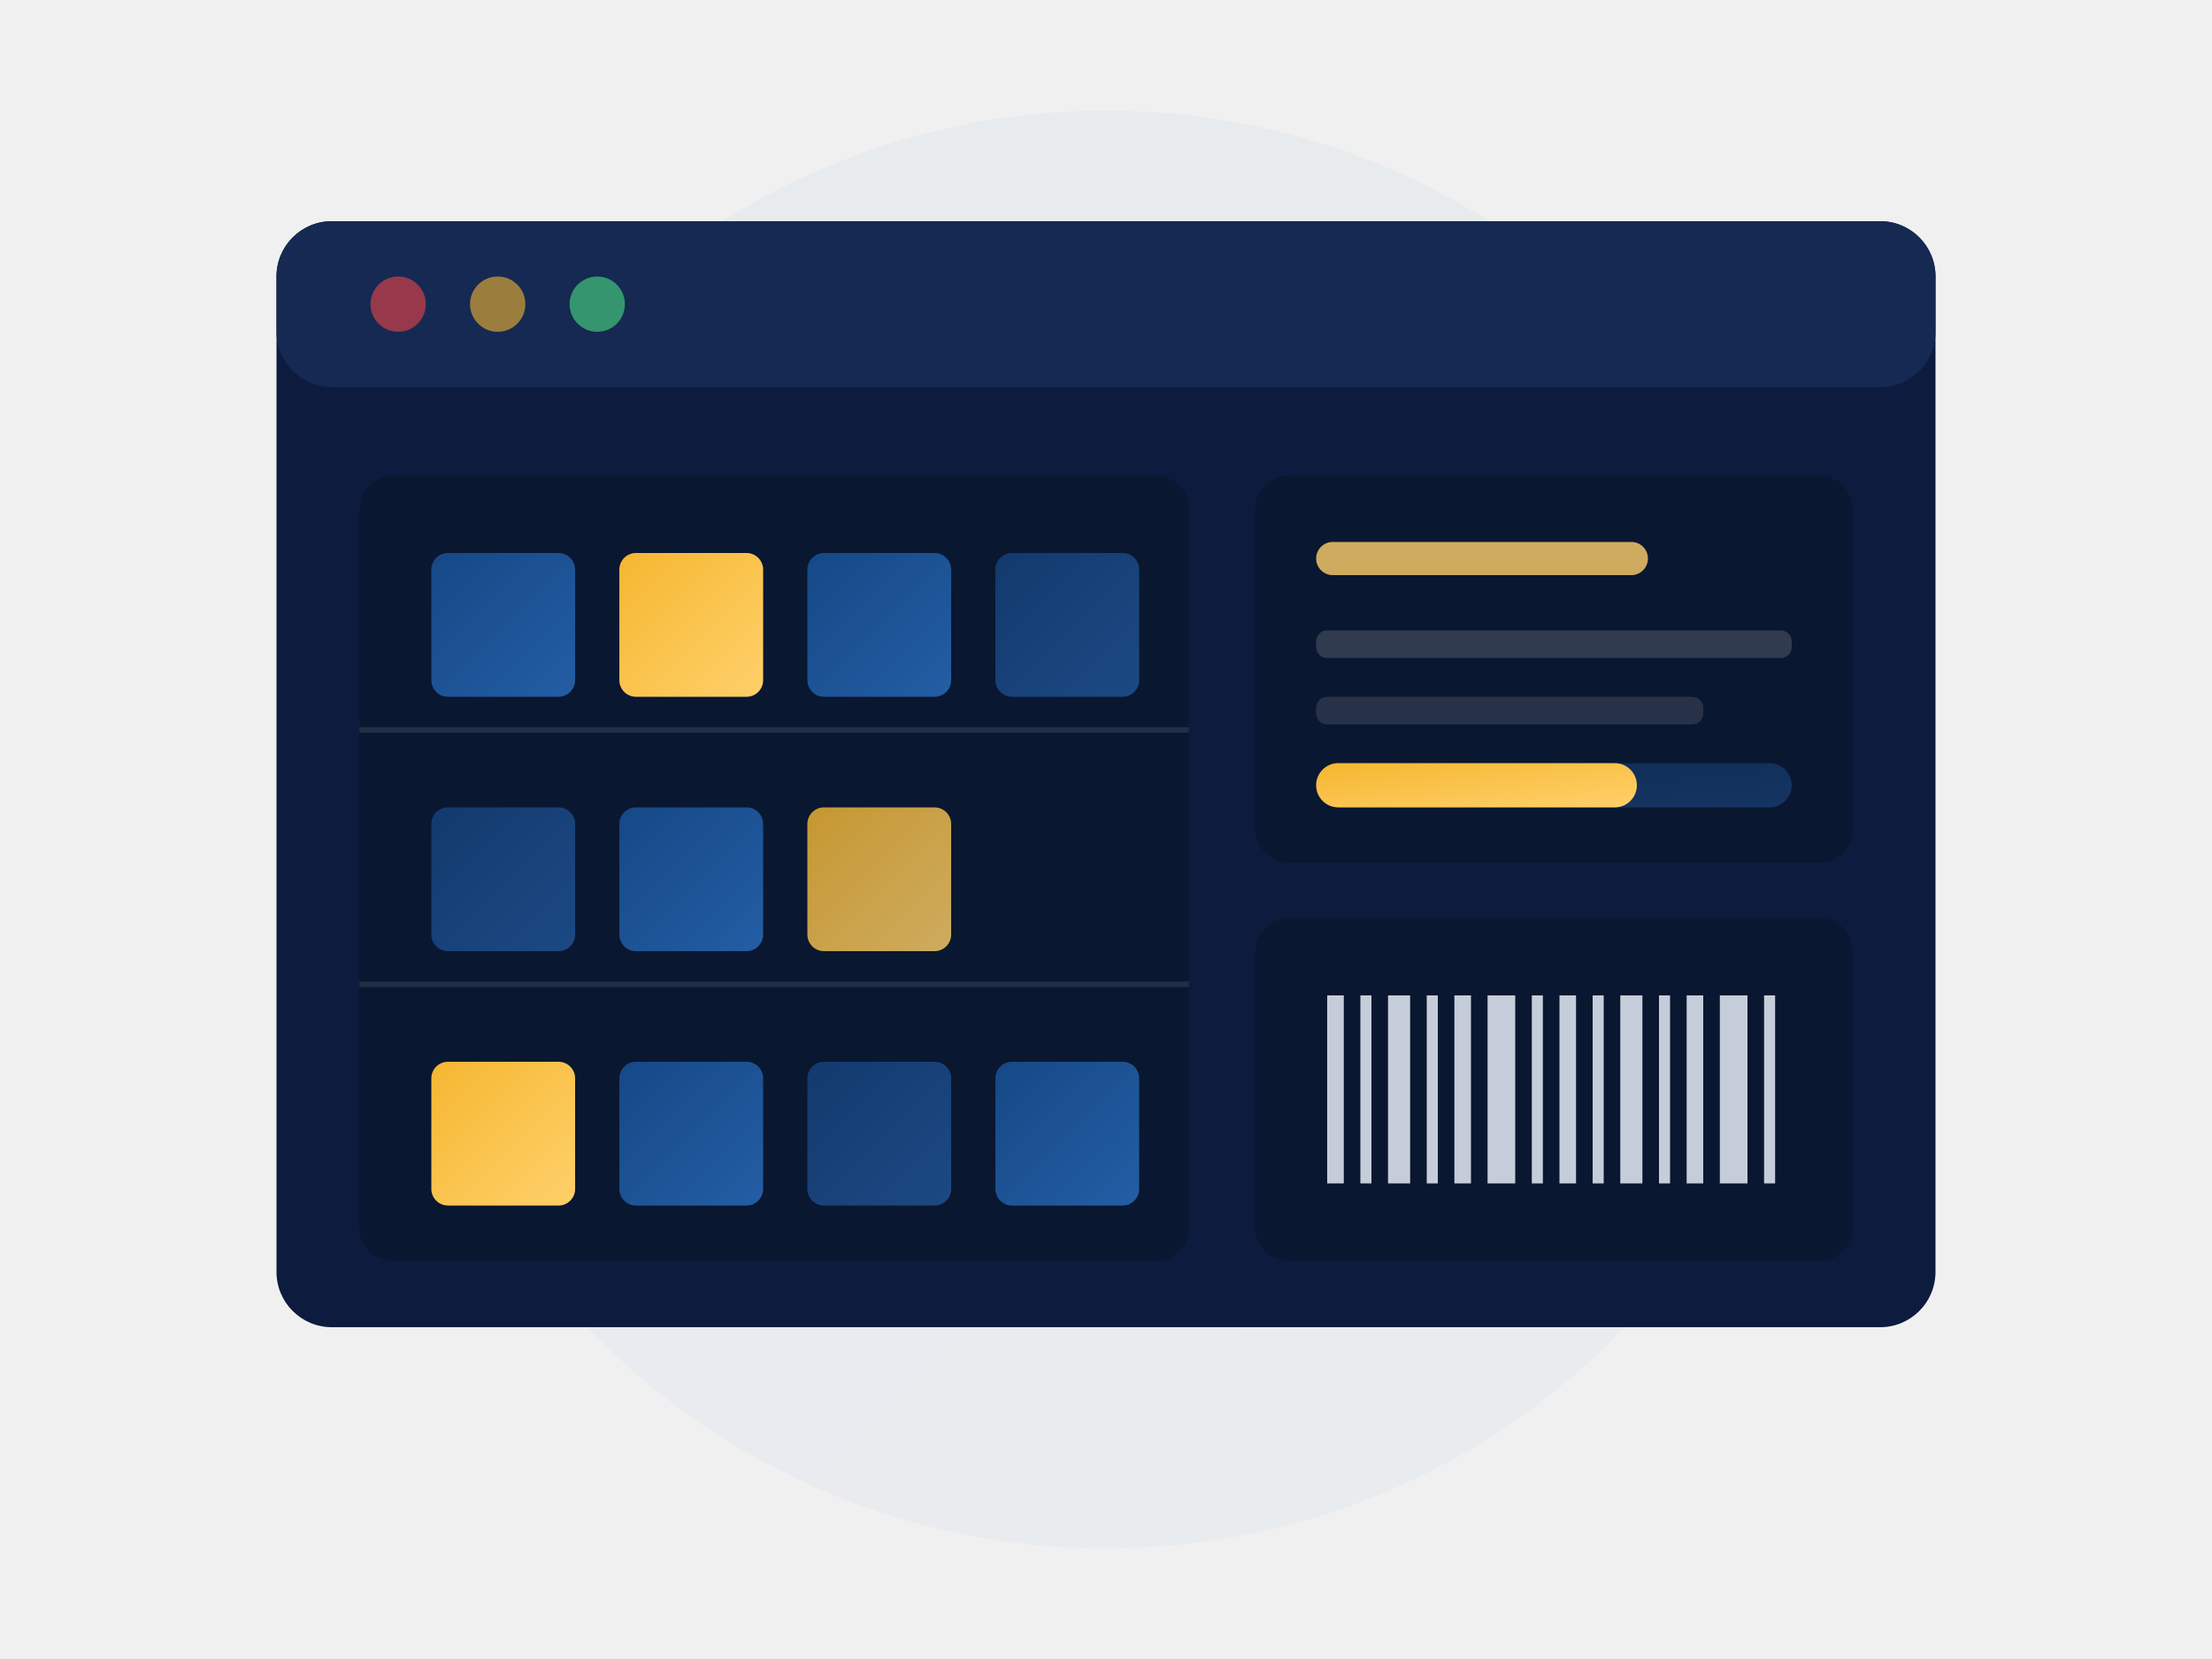
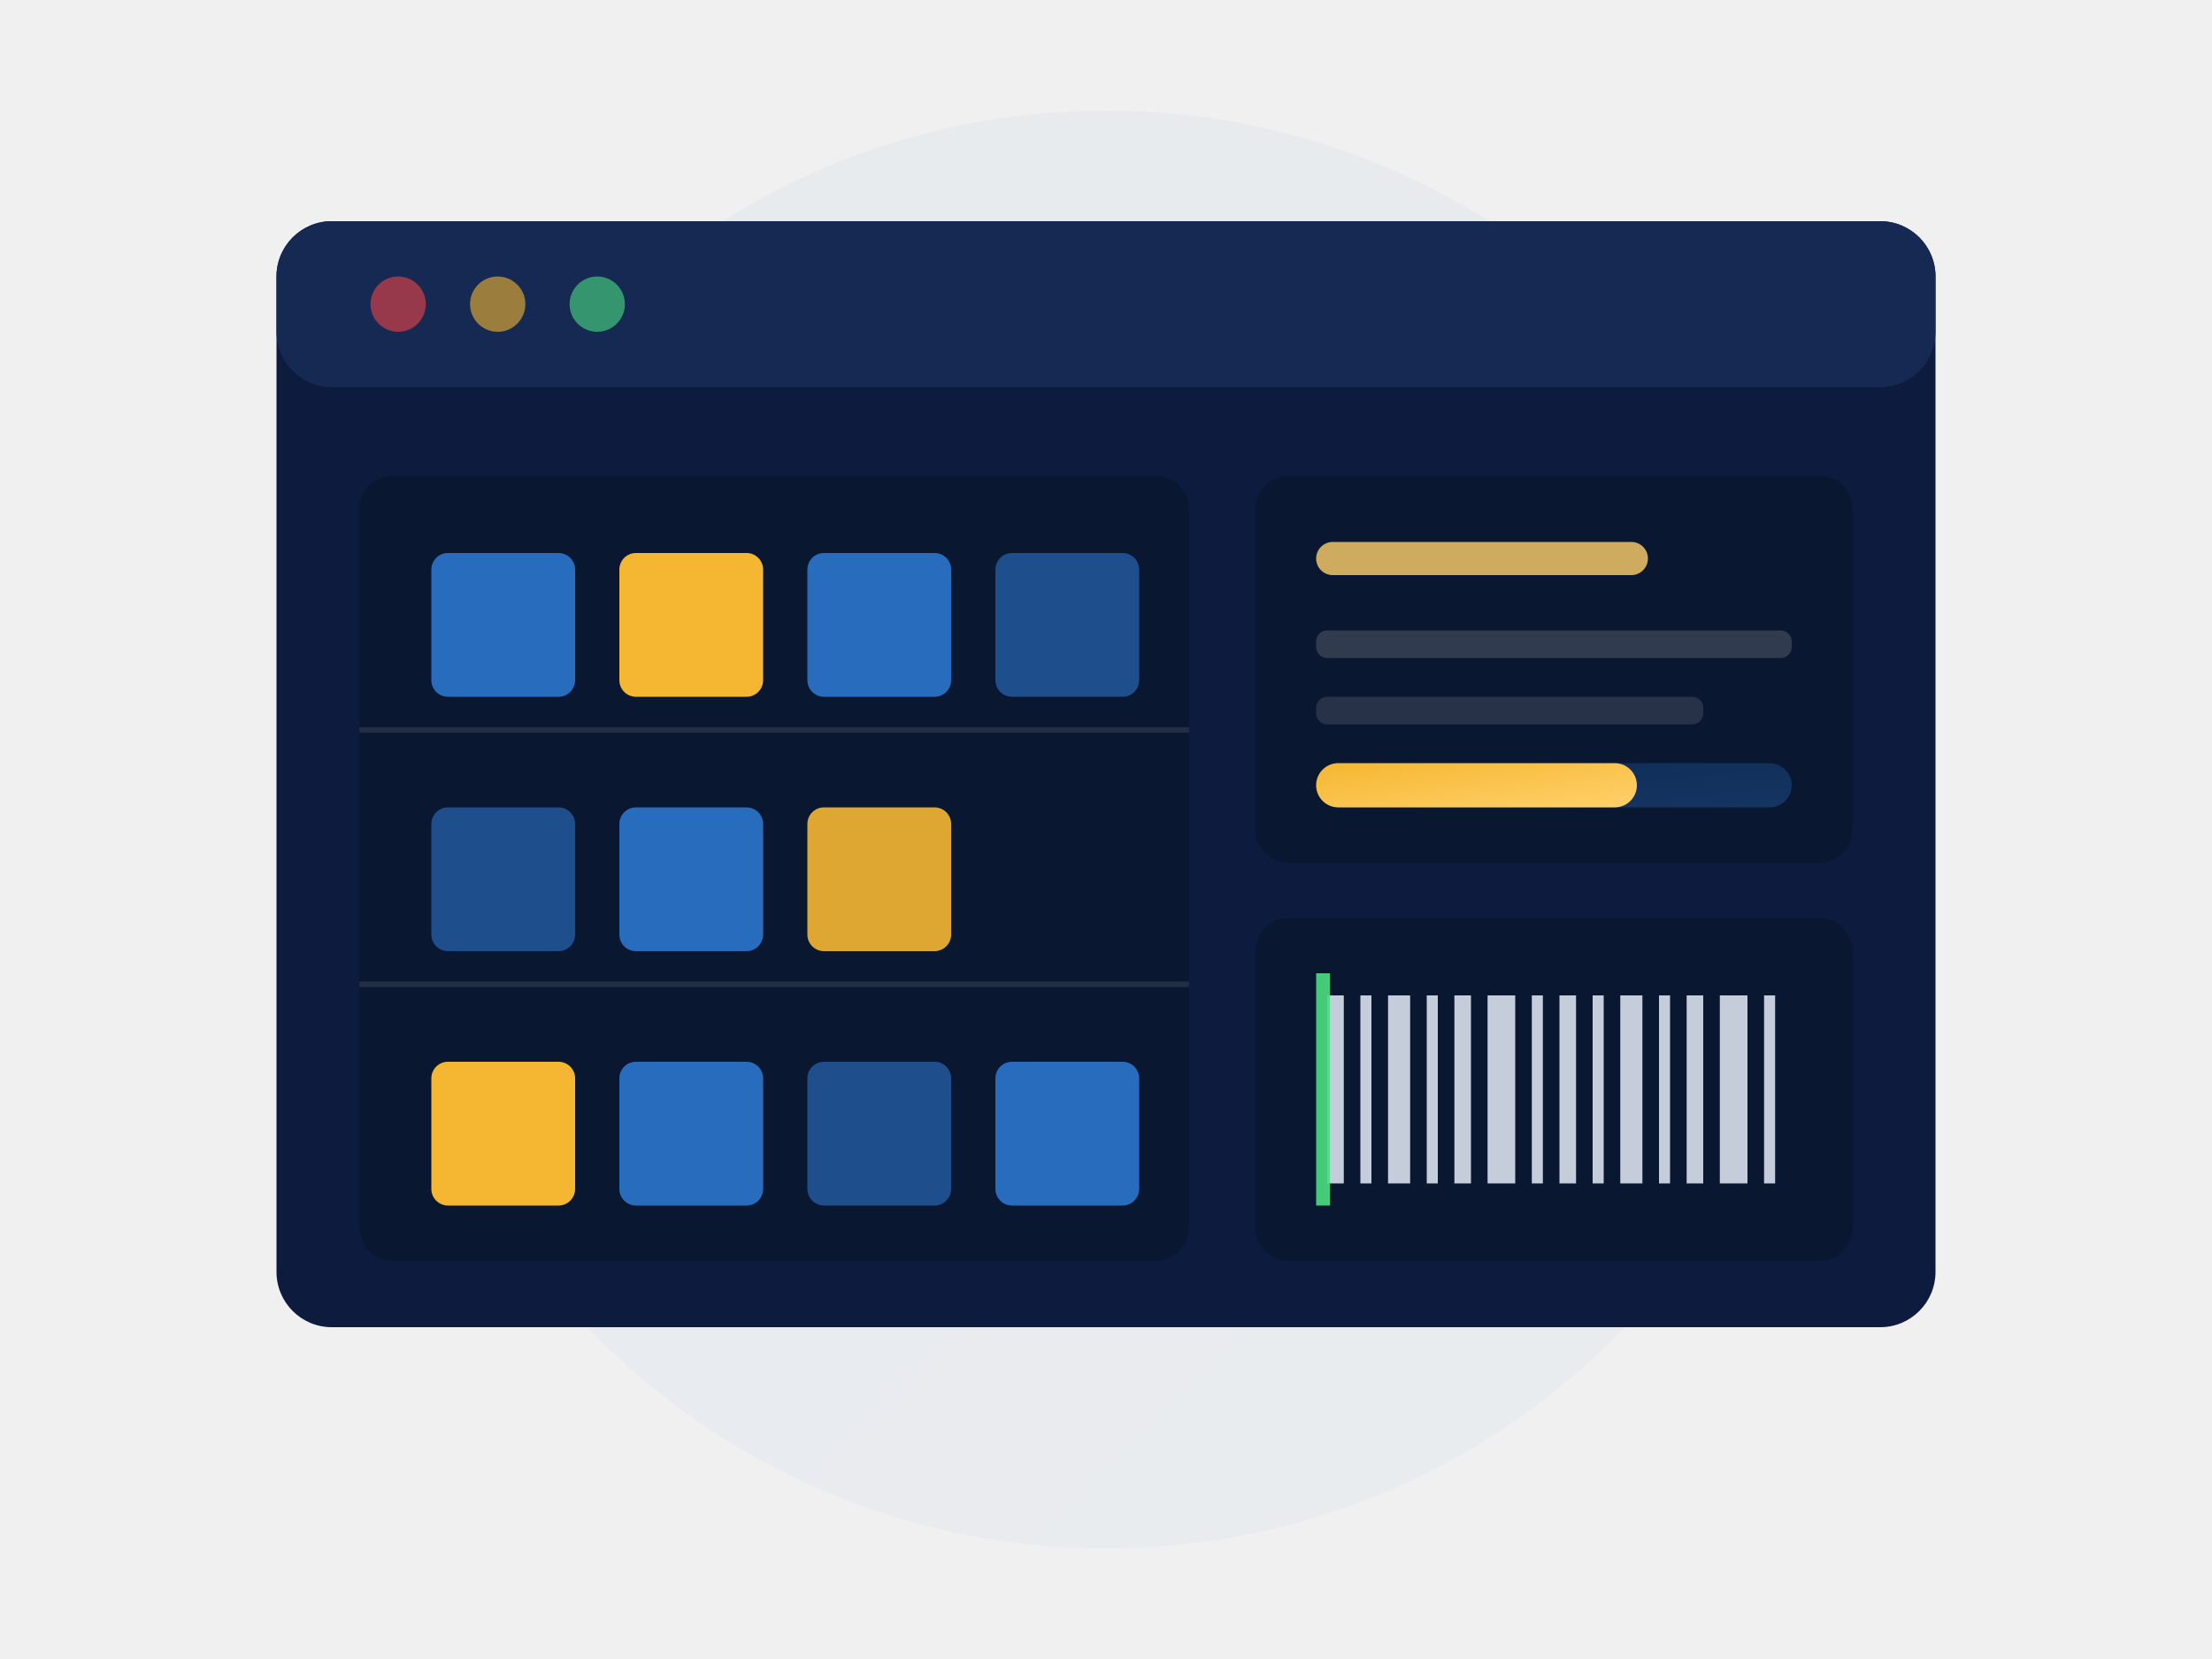
<svg xmlns="http://www.w3.org/2000/svg" viewBox="0 0 400 300" fill="none" role="img" aria-label="Inventory and warehouse illustration">
  <defs>
    <linearGradient id="i1" x1="0%" y1="0%" x2="100%" y2="100%">
      <stop offset="0%" style="stop-color:#1A5DAB" />
      <stop offset="100%" style="stop-color:#2E7BD6" />
    </linearGradient>
    <linearGradient id="i2" x1="0%" y1="0%" x2="100%" y2="100%">
      <stop offset="0%" style="stop-color:#F5B731" />
      <stop offset="100%" style="stop-color:#FFD06A" />
    </linearGradient>
  </defs>
  <circle cx="200" cy="150" r="130" fill="url(#i1)" opacity="0.04" />
  <rect x="50" y="40" width="300" height="200" rx="10" fill="#0D1B3E" />
  <rect x="50" y="40" width="300" height="30" rx="10" fill="#152952" />
  <circle cx="72" cy="55" r="5" fill="#EF4444" opacity="0.6" />
  <circle cx="90" cy="55" r="5" fill="#F5B731" opacity="0.6" />
  <circle cx="108" cy="55" r="5" fill="#4ADE80" opacity="0.6" />
  <rect x="65" y="86" width="150" height="142" rx="6" fill="#0a1730" />
  <line x1="65" y1="132" x2="215" y2="132" stroke="white" stroke-opacity="0.1" />
  <line x1="65" y1="178" x2="215" y2="178" stroke="white" stroke-opacity="0.1" />
-   <rect x="78" y="100" width="26" height="26" rx="3" fill="url(#i1)" opacity="0.7" />
-   <rect x="112" y="100" width="26" height="26" rx="3" fill="url(#i2)" />
-   <rect x="146" y="100" width="26" height="26" rx="3" fill="url(#i1)" opacity="0.7" />
-   <rect x="180" y="100" width="26" height="26" rx="3" fill="url(#i1)" opacity="0.5" />
-   <rect x="78" y="146" width="26" height="26" rx="3" fill="url(#i1)" opacity="0.5" />
-   <rect x="112" y="146" width="26" height="26" rx="3" fill="url(#i1)" opacity="0.7" />
-   <rect x="146" y="146" width="26" height="26" rx="3" fill="url(#i2)" opacity="0.8" />
-   <rect x="78" y="192" width="26" height="26" rx="3" fill="url(#i2)" />
-   <rect x="112" y="192" width="26" height="26" rx="3" fill="url(#i1)" opacity="0.7" />
-   <rect x="146" y="192" width="26" height="26" rx="3" fill="url(#i1)" opacity="0.5" />
-   <rect x="180" y="192" width="26" height="26" rx="3" fill="url(#i1)" opacity="0.7" />
+   <rect x="78" y="100" width="26" height="26" rx="3" fill="#2E7BD6" opacity="0.85" />
+   <rect x="112" y="100" width="26" height="26" rx="3" fill="#F5B731">
+     <animate attributeName="opacity" values="1;0.55;1" dur="2.8s" repeatCount="indefinite" />
+   </rect>
+   <rect x="146" y="100" width="26" height="26" rx="3" fill="#2E7BD6" opacity="0.85" />
+   <rect x="180" y="100" width="26" height="26" rx="3" fill="#2E7BD6" opacity="0.55" />
+   <rect x="78" y="146" width="26" height="26" rx="3" fill="#2E7BD6" opacity="0.55" />
+   <rect x="112" y="146" width="26" height="26" rx="3" fill="#2E7BD6" opacity="0.85" />
+   <rect x="146" y="146" width="26" height="26" rx="3" fill="#F5B731" opacity="0.9">
+     <animate attributeName="opacity" values="0.9;0.45;0.9" dur="2.8s" begin="0.9s" repeatCount="indefinite" />
+   </rect>
+   <rect x="78" y="192" width="26" height="26" rx="3" fill="#F5B731" />
+   <rect x="112" y="192" width="26" height="26" rx="3" fill="#2E7BD6" opacity="0.85" />
+   <rect x="146" y="192" width="26" height="26" rx="3" fill="#2E7BD6" opacity="0.55" />
+   <rect x="180" y="192" width="26" height="26" rx="3" fill="#2E7BD6" opacity="0.85" />
  <rect x="227" y="86" width="108" height="70" rx="6" fill="#0a1730" />
  <rect x="238" y="98" width="60" height="6" rx="3" fill="#FFD06A" opacity="0.8" />
  <rect x="238" y="114" width="86" height="5" rx="2" fill="white" opacity="0.16" />
  <rect x="238" y="126" width="70" height="5" rx="2" fill="white" opacity="0.12" />
  <rect x="238" y="138" width="86" height="8" rx="4" fill="url(#i1)" opacity="0.3" />
-   <rect x="238" y="138" width="58" height="8" rx="4" fill="url(#i2)" />
+   <rect x="238" y="138" width="58" height="8" rx="4" fill="url(#i2)">
+     <animate attributeName="width" values="20;80;46;20" keyTimes="0;0.4;0.75;1" dur="4s" repeatCount="indefinite" />
+   </rect>
  <rect x="227" y="166" width="108" height="62" rx="6" fill="#0a1730" />
  <g fill="#e8edf8" opacity="0.85">
    <rect x="240" y="180" width="3" height="34" />
    <rect x="246" y="180" width="2" height="34" />
    <rect x="251" y="180" width="4" height="34" />
    <rect x="258" y="180" width="2" height="34" />
    <rect x="263" y="180" width="3" height="34" />
    <rect x="269" y="180" width="5" height="34" />
    <rect x="277" y="180" width="2" height="34" />
    <rect x="282" y="180" width="3" height="34" />
    <rect x="288" y="180" width="2" height="34" />
    <rect x="293" y="180" width="4" height="34" />
    <rect x="300" y="180" width="2" height="34" />
    <rect x="305" y="180" width="3" height="34" />
    <rect x="311" y="180" width="5" height="34" />
    <rect x="319" y="180" width="2" height="34" />
  </g>
+   <rect x="238" y="176" width="2.5" height="42" fill="#4ADE80" opacity="0.9">
+     <animate attributeName="x" values="238;322;238" dur="2.6s" repeatCount="indefinite" />
+     <animate attributeName="opacity" values="0;0.95;0.95;0" keyTimes="0;0.1;0.9;1" dur="2.6s" repeatCount="indefinite" />
+   </rect>
</svg>
